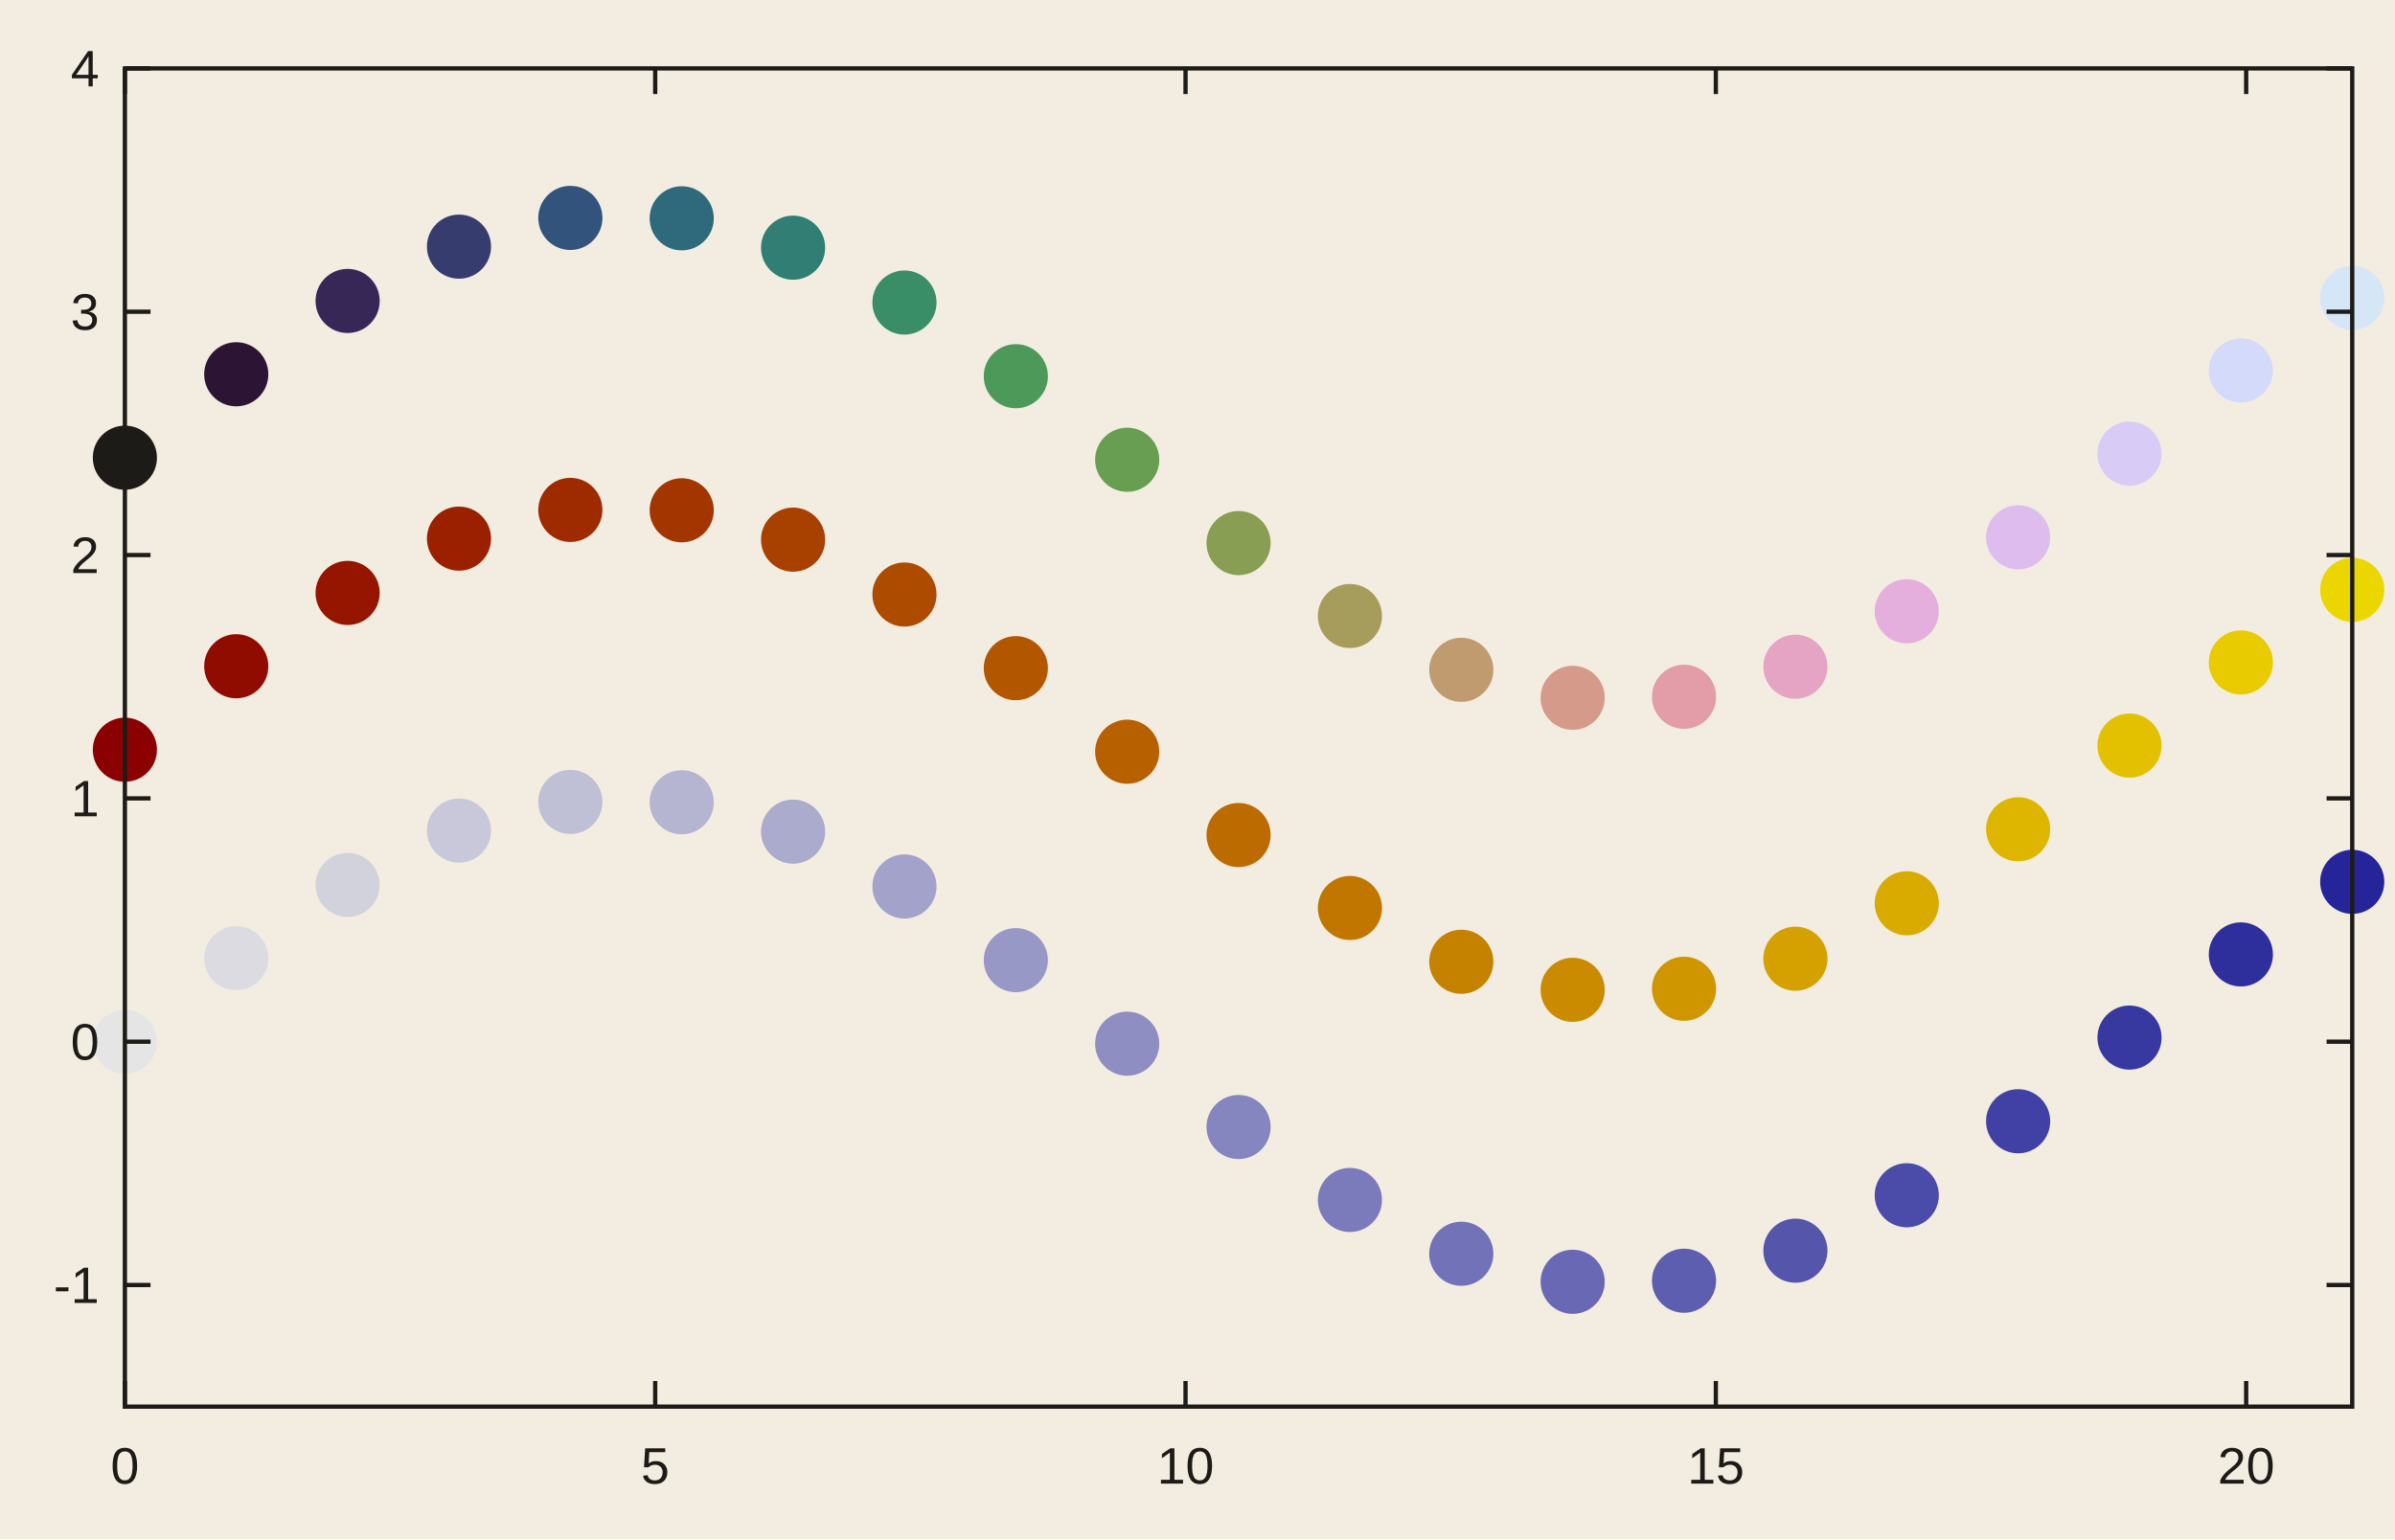
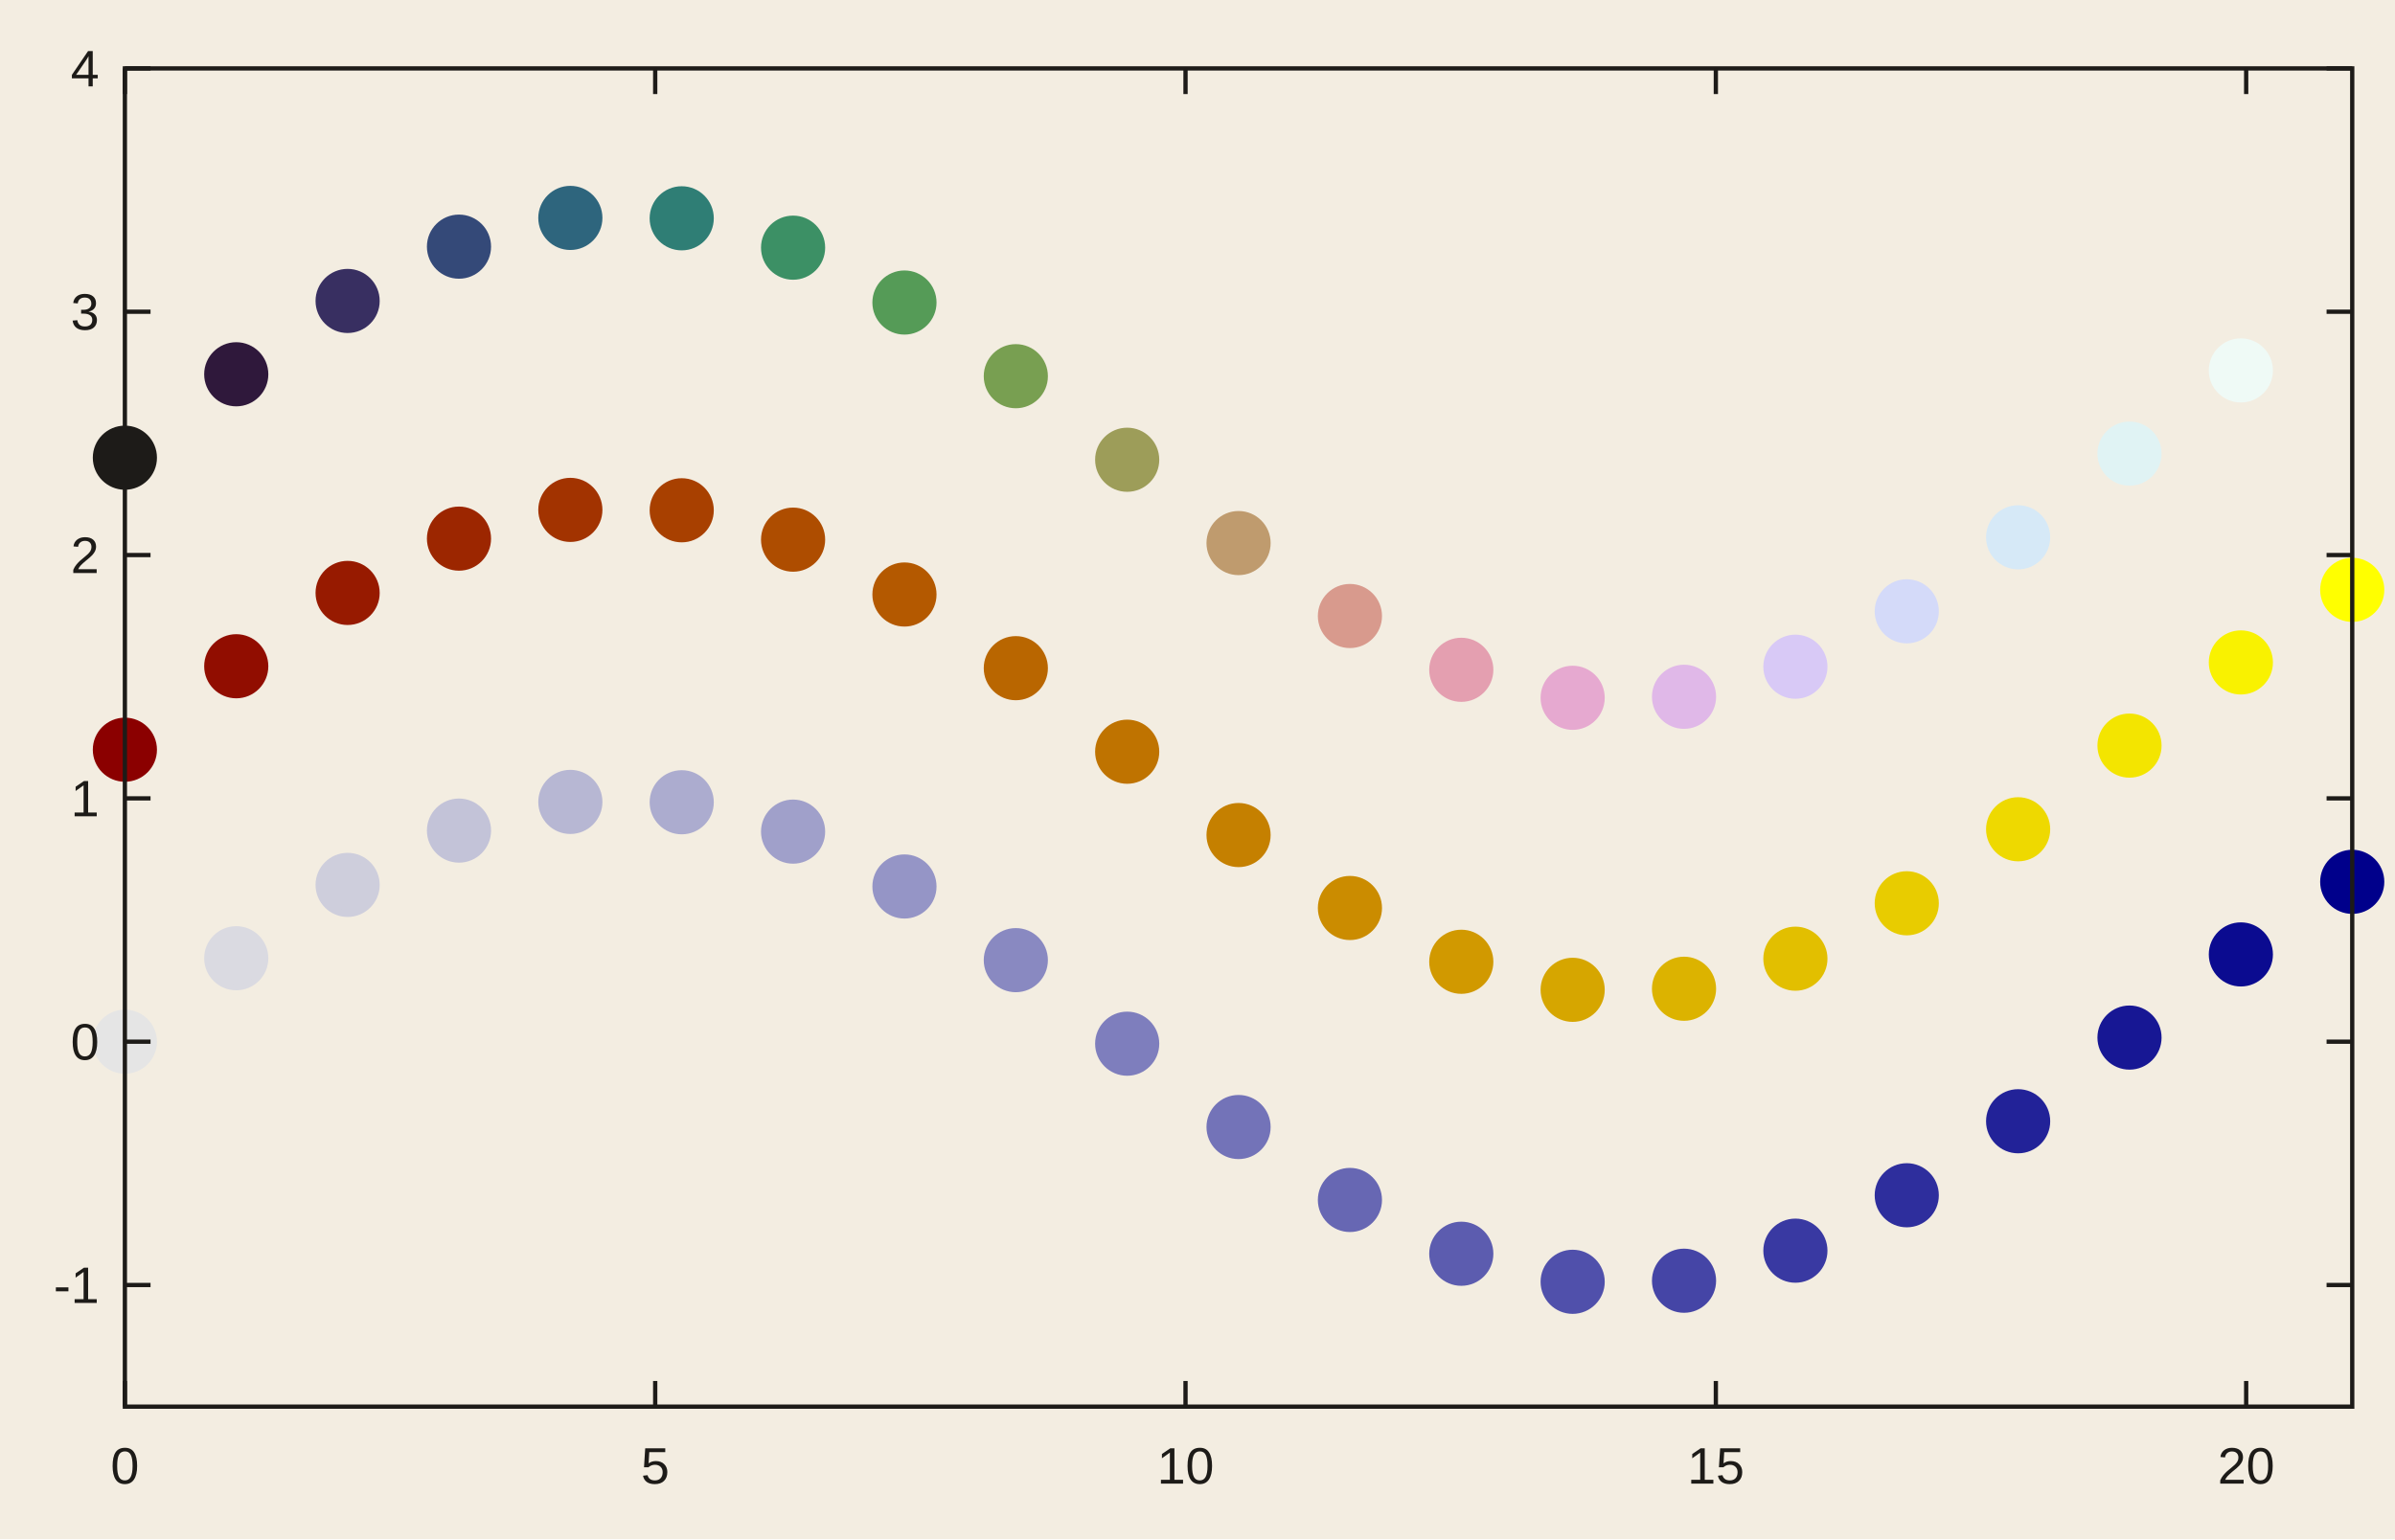
<svg xmlns="http://www.w3.org/2000/svg" width="560" height="360" viewBox="0 0 560 360" font-family="Arial,Helvetica,sans-serif" font-size="12" fill="#1d1b18" data-theme="washi" data-frame="#1d1b18" data-grid-color="#a69a85">
  <rect x="0" y="0" width="560" height="360" fill="#f3ede1" stroke="none" stroke-width="0" />
  <g class="fs-axes" data-area="29.2 550 16 329" data-x="0 2.1e1" data-y="-1.5e0 4e0" data-log="0 0" data-grid="0" data-font-size="12" data-xformat="%h" data-yformat="%h">
    <g class="fs-grid" display="none">
      <polyline fill="none" stroke="#a69a85" stroke-width="0.5" stroke-dasharray="2,3" points="29.2,329 29.2,16" />
      <polyline fill="none" stroke="#a69a85" stroke-width="0.5" stroke-dasharray="2,3" points="153.2,329 153.2,16" />
      <polyline fill="none" stroke="#a69a85" stroke-width="0.5" stroke-dasharray="2,3" points="277.2,329 277.2,16" />
      <polyline fill="none" stroke="#a69a85" stroke-width="0.5" stroke-dasharray="2,3" points="401.2,329 401.2,16" />
      <polyline fill="none" stroke="#a69a85" stroke-width="0.5" stroke-dasharray="2,3" points="525.2,329 525.2,16" />
      <polyline fill="none" stroke="#a69a85" stroke-width="0.5" stroke-dasharray="2,3" points="29.2,300.55 550,300.55" />
      <polyline fill="none" stroke="#a69a85" stroke-width="0.5" stroke-dasharray="2,3" points="29.2,243.64 550,243.64" />
      <polyline fill="none" stroke="#a69a85" stroke-width="0.5" stroke-dasharray="2,3" points="29.2,186.73 550,186.73" />
      <polyline fill="none" stroke="#a69a85" stroke-width="0.5" stroke-dasharray="2,3" points="29.2,129.82 550,129.82" />
      <polyline fill="none" stroke="#a69a85" stroke-width="0.5" stroke-dasharray="2,3" points="29.2,72.91 550,72.91" />
      <polyline fill="none" stroke="#a69a85" stroke-width="0.5" stroke-dasharray="2,3" points="29.2,16 550,16" />
    </g>
    <svg class="fs-plot" x="29.2" y="16" width="520.8" height="313" viewBox="0 0 1 1" preserveAspectRatio="none" overflow="hidden">
      <g class="fs-series" data-series="1">
        <path class="fs-pts" data-pt="7" data-size="13.5" data-lw="1.5" data-color="#e5e5e5" fill="none" stroke="none" d="M0,0.727" />
-         <path class="fs-pts" data-pt="7" data-size="13.5" data-lw="1.5" data-color="#dbdbe1" fill="none" stroke="none" d="M0.05,0.665" />
-         <path class="fs-pts" data-pt="7" data-size="13.5" data-lw="1.5" data-color="#d2d2dd" fill="none" stroke="none" d="M0.1,0.61" />
-         <path class="fs-pts" data-pt="7" data-size="13.5" data-lw="1.5" data-color="#c8c8da" fill="none" stroke="none" d="M0.15,0.57" />
-         <path class="fs-pts" data-pt="7" data-size="13.5" data-lw="1.5" data-color="#bfbfd6" fill="none" stroke="none" d="M0.2,0.548" />
-         <path class="fs-pts" data-pt="7" data-size="13.5" data-lw="1.5" data-color="#b5b5d2" fill="none" stroke="none" d="M0.25,0.548" />
-         <path class="fs-pts" data-pt="7" data-size="13.5" data-lw="1.5" data-color="#ababce" fill="none" stroke="none" d="M0.3,0.57" />
-         <path class="fs-pts" data-pt="7" data-size="13.5" data-lw="1.5" data-color="#a2a2cb" fill="none" stroke="none" d="M0.35,0.611" />
-         <path class="fs-pts" data-pt="7" data-size="13.5" data-lw="1.5" data-color="#9898c7" fill="none" stroke="none" d="M0.4,0.666" />
-         <path class="fs-pts" data-pt="7" data-size="13.5" data-lw="1.5" data-color="#8e8ec3" fill="none" stroke="none" d="M0.45,0.729" />
-         <path class="fs-pts" data-pt="7" data-size="13.5" data-lw="1.5" data-color="#8585bf" fill="none" stroke="none" d="M0.5,0.791" />
-         <path class="fs-pts" data-pt="7" data-size="13.5" data-lw="1.5" data-color="#7b7bbb" fill="none" stroke="none" d="M0.55,0.846" />
-         <path class="fs-pts" data-pt="7" data-size="13.5" data-lw="1.5" data-color="#7272b8" fill="none" stroke="none" d="M0.6,0.886" />
-         <path class="fs-pts" data-pt="7" data-size="13.5" data-lw="1.5" data-color="#6868b4" fill="none" stroke="none" d="M0.65,0.907" />
-         <path class="fs-pts" data-pt="7" data-size="13.5" data-lw="1.5" data-color="#5e5eb0" fill="none" stroke="none" d="M0.7,0.906" />
-         <path class="fs-pts" data-pt="7" data-size="13.5" data-lw="1.5" data-color="#5555ac" fill="none" stroke="none" d="M0.75,0.883" />
-         <path class="fs-pts" data-pt="7" data-size="13.5" data-lw="1.5" data-color="#4b4ba9" fill="none" stroke="none" d="M0.8,0.842" />
-         <path class="fs-pts" data-pt="7" data-size="13.5" data-lw="1.5" data-color="#4141a5" fill="none" stroke="none" d="M0.85,0.787" />
-         <path class="fs-pts" data-pt="7" data-size="13.5" data-lw="1.5" data-color="#3838a1" fill="none" stroke="none" d="M0.9,0.724" />
-         <path class="fs-pts" data-pt="7" data-size="13.5" data-lw="1.5" data-color="#2e2e9d" fill="none" stroke="none" d="M0.95,0.662" />
-         <path class="fs-pts" data-pt="7" data-size="13.5" data-lw="1.5" data-color="#252599" fill="none" stroke="none" d="M1,0.608" />
+         <path class="fs-pts" data-pt="7" data-size="13.5" data-lw="1.5" data-color="#dadae1" fill="none" stroke="none" d="M0.05,0.665" />
+         <path class="fs-pts" data-pt="7" data-size="13.5" data-lw="1.5" data-color="#cecedc" fill="none" stroke="none" d="M0.1,0.61" />
+         <path class="fs-pts" data-pt="7" data-size="13.5" data-lw="1.5" data-color="#c3c3d8" fill="none" stroke="none" d="M0.15,0.57" />
+         <path class="fs-pts" data-pt="7" data-size="13.5" data-lw="1.5" data-color="#b7b7d3" fill="none" stroke="none" d="M0.2,0.548" />
+         <path class="fs-pts" data-pt="7" data-size="13.5" data-lw="1.5" data-color="#acaccf" fill="none" stroke="none" d="M0.25,0.548" />
+         <path class="fs-pts" data-pt="7" data-size="13.5" data-lw="1.5" data-color="#a0a0ca" fill="none" stroke="none" d="M0.3,0.57" />
+         <path class="fs-pts" data-pt="7" data-size="13.5" data-lw="1.5" data-color="#9595c6" fill="none" stroke="none" d="M0.35,0.611" />
+         <path class="fs-pts" data-pt="7" data-size="13.5" data-lw="1.5" data-color="#8989c1" fill="none" stroke="none" d="M0.4,0.666" />
+         <path class="fs-pts" data-pt="7" data-size="13.5" data-lw="1.5" data-color="#7e7ebd" fill="none" stroke="none" d="M0.45,0.729" />
+         <path class="fs-pts" data-pt="7" data-size="13.5" data-lw="1.5" data-color="#7373b8" fill="none" stroke="none" d="M0.5,0.791" />
+         <path class="fs-pts" data-pt="7" data-size="13.5" data-lw="1.5" data-color="#6767b3" fill="none" stroke="none" d="M0.55,0.846" />
+         <path class="fs-pts" data-pt="7" data-size="13.5" data-lw="1.5" data-color="#5c5caf" fill="none" stroke="none" d="M0.6,0.886" />
+         <path class="fs-pts" data-pt="7" data-size="13.5" data-lw="1.5" data-color="#5050ab" fill="none" stroke="none" d="M0.65,0.907" />
+         <path class="fs-pts" data-pt="7" data-size="13.5" data-lw="1.5" data-color="#4545a6" fill="none" stroke="none" d="M0.7,0.906" />
+         <path class="fs-pts" data-pt="7" data-size="13.5" data-lw="1.5" data-color="#3939a2" fill="none" stroke="none" d="M0.75,0.883" />
+         <path class="fs-pts" data-pt="7" data-size="13.5" data-lw="1.5" data-color="#2e2e9d" fill="none" stroke="none" d="M0.8,0.842" />
+         <path class="fs-pts" data-pt="7" data-size="13.5" data-lw="1.5" data-color="#222298" fill="none" stroke="none" d="M0.85,0.787" />
+         <path class="fs-pts" data-pt="7" data-size="13.5" data-lw="1.5" data-color="#171794" fill="none" stroke="none" d="M0.9,0.724" />
+         <path class="fs-pts" data-pt="7" data-size="13.5" data-lw="1.5" data-color="#0b0b90" fill="none" stroke="none" d="M0.95,0.662" />
+         <path class="fs-pts" data-pt="7" data-size="13.5" data-lw="1.5" data-color="#00008b" fill="none" stroke="none" d="M1,0.608" />
      </g>
      <g class="fs-series" data-series="2">
        <path class="fs-pts" data-pt="7" data-size="13.5" data-lw="1.5" data-color="#8b0000" fill="none" stroke="none" d="M0,0.509" />
-         <path class="fs-pts" data-pt="7" data-size="13.5" data-lw="1.5" data-color="#900b00" fill="none" stroke="none" d="M0.05,0.447" />
-         <path class="fs-pts" data-pt="7" data-size="13.5" data-lw="1.5" data-color="#951500" fill="none" stroke="none" d="M0.1,0.392" />
-         <path class="fs-pts" data-pt="7" data-size="13.5" data-lw="1.5" data-color="#9a2000" fill="none" stroke="none" d="M0.15,0.351" />
-         <path class="fs-pts" data-pt="7" data-size="13.5" data-lw="1.5" data-color="#9e2b00" fill="none" stroke="none" d="M0.2,0.33" />
-         <path class="fs-pts" data-pt="7" data-size="13.5" data-lw="1.5" data-color="#a33600" fill="none" stroke="none" d="M0.25,0.33" />
-         <path class="fs-pts" data-pt="7" data-size="13.5" data-lw="1.5" data-color="#a84000" fill="none" stroke="none" d="M0.3,0.352" />
-         <path class="fs-pts" data-pt="7" data-size="13.5" data-lw="1.5" data-color="#ad4b00" fill="none" stroke="none" d="M0.35,0.393" />
-         <path class="fs-pts" data-pt="7" data-size="13.5" data-lw="1.5" data-color="#b25600" fill="none" stroke="none" d="M0.4,0.448" />
-         <path class="fs-pts" data-pt="7" data-size="13.5" data-lw="1.5" data-color="#b76000" fill="none" stroke="none" d="M0.45,0.511" />
-         <path class="fs-pts" data-pt="7" data-size="13.5" data-lw="1.5" data-color="#bc6b00" fill="none" stroke="none" d="M0.5,0.573" />
-         <path class="fs-pts" data-pt="7" data-size="13.5" data-lw="1.5" data-color="#c17600" fill="none" stroke="none" d="M0.55,0.627" />
-         <path class="fs-pts" data-pt="7" data-size="13.5" data-lw="1.5" data-color="#c58100" fill="none" stroke="none" d="M0.6,0.668" />
-         <path class="fs-pts" data-pt="7" data-size="13.5" data-lw="1.5" data-color="#ca8b00" fill="none" stroke="none" d="M0.65,0.689" />
-         <path class="fs-pts" data-pt="7" data-size="13.5" data-lw="1.5" data-color="#cf9600" fill="none" stroke="none" d="M0.7,0.688" />
-         <path class="fs-pts" data-pt="7" data-size="13.5" data-lw="1.5" data-color="#d4a100" fill="none" stroke="none" d="M0.75,0.665" />
-         <path class="fs-pts" data-pt="7" data-size="13.5" data-lw="1.5" data-color="#d9ab00" fill="none" stroke="none" d="M0.8,0.624" />
-         <path class="fs-pts" data-pt="7" data-size="13.5" data-lw="1.5" data-color="#deb600" fill="none" stroke="none" d="M0.85,0.569" />
-         <path class="fs-pts" data-pt="7" data-size="13.5" data-lw="1.5" data-color="#e3c100" fill="none" stroke="none" d="M0.9,0.506" />
-         <path class="fs-pts" data-pt="7" data-size="13.5" data-lw="1.5" data-color="#e8cb00" fill="none" stroke="none" d="M0.95,0.444" />
-         <path class="fs-pts" data-pt="7" data-size="13.5" data-lw="1.5" data-color="#ecd600" fill="none" stroke="none" d="M1,0.39" />
+         <path class="fs-pts" data-pt="7" data-size="13.5" data-lw="1.5" data-color="#910d00" fill="none" stroke="none" d="M0.05,0.447" />
+         <path class="fs-pts" data-pt="7" data-size="13.5" data-lw="1.5" data-color="#971a00" fill="none" stroke="none" d="M0.1,0.392" />
+         <path class="fs-pts" data-pt="7" data-size="13.5" data-lw="1.5" data-color="#9c2600" fill="none" stroke="none" d="M0.15,0.351" />
+         <path class="fs-pts" data-pt="7" data-size="13.5" data-lw="1.5" data-color="#a23300" fill="none" stroke="none" d="M0.2,0.33" />
+         <path class="fs-pts" data-pt="7" data-size="13.5" data-lw="1.5" data-color="#a84000" fill="none" stroke="none" d="M0.25,0.33" />
+         <path class="fs-pts" data-pt="7" data-size="13.5" data-lw="1.5" data-color="#ae4d00" fill="none" stroke="none" d="M0.3,0.352" />
+         <path class="fs-pts" data-pt="7" data-size="13.5" data-lw="1.5" data-color="#b45900" fill="none" stroke="none" d="M0.35,0.393" />
+         <path class="fs-pts" data-pt="7" data-size="13.5" data-lw="1.5" data-color="#b96600" fill="none" stroke="none" d="M0.4,0.448" />
+         <path class="fs-pts" data-pt="7" data-size="13.5" data-lw="1.5" data-color="#bf7300" fill="none" stroke="none" d="M0.45,0.511" />
+         <path class="fs-pts" data-pt="7" data-size="13.5" data-lw="1.5" data-color="#c58000" fill="none" stroke="none" d="M0.5,0.573" />
+         <path class="fs-pts" data-pt="7" data-size="13.5" data-lw="1.5" data-color="#cb8c00" fill="none" stroke="none" d="M0.55,0.627" />
+         <path class="fs-pts" data-pt="7" data-size="13.5" data-lw="1.5" data-color="#d19900" fill="none" stroke="none" d="M0.6,0.668" />
+         <path class="fs-pts" data-pt="7" data-size="13.5" data-lw="1.5" data-color="#d6a600" fill="none" stroke="none" d="M0.65,0.689" />
+         <path class="fs-pts" data-pt="7" data-size="13.5" data-lw="1.5" data-color="#dcb300" fill="none" stroke="none" d="M0.7,0.688" />
+         <path class="fs-pts" data-pt="7" data-size="13.5" data-lw="1.5" data-color="#e2bf00" fill="none" stroke="none" d="M0.75,0.665" />
+         <path class="fs-pts" data-pt="7" data-size="13.5" data-lw="1.5" data-color="#e8cc00" fill="none" stroke="none" d="M0.8,0.624" />
+         <path class="fs-pts" data-pt="7" data-size="13.5" data-lw="1.5" data-color="#eed900" fill="none" stroke="none" d="M0.85,0.569" />
+         <path class="fs-pts" data-pt="7" data-size="13.5" data-lw="1.5" data-color="#f3e500" fill="none" stroke="none" d="M0.9,0.506" />
+         <path class="fs-pts" data-pt="7" data-size="13.5" data-lw="1.5" data-color="#f9f200" fill="none" stroke="none" d="M0.95,0.444" />
+         <path class="fs-pts" data-pt="7" data-size="13.5" data-lw="1.5" data-color="#ffff00" fill="none" stroke="none" d="M1,0.39" />
      </g>
      <g class="fs-series" data-series="3">
        <path class="fs-pts" data-pt="7" data-size="13.5" data-lw="1.5" data-color="#1d1b18" fill="none" stroke="none" d="M0,0.291" />
-         <path class="fs-pts" data-pt="7" data-size="13.5" data-lw="1.5" data-color="#2c1434" fill="none" stroke="none" d="M0.05,0.229" />
-         <path class="fs-pts" data-pt="7" data-size="13.5" data-lw="1.5" data-color="#372757" fill="none" stroke="none" d="M0.1,0.174" />
-         <path class="fs-pts" data-pt="7" data-size="13.5" data-lw="1.5" data-color="#373c6f" fill="none" stroke="none" d="M0.15,0.133" />
-         <path class="fs-pts" data-pt="7" data-size="13.5" data-lw="1.5" data-color="#32537b" fill="none" stroke="none" d="M0.2,0.112" />
-         <path class="fs-pts" data-pt="7" data-size="13.5" data-lw="1.5" data-color="#2e6a7c" fill="none" stroke="none" d="M0.25,0.112" />
-         <path class="fs-pts" data-pt="7" data-size="13.5" data-lw="1.5" data-color="#307e74" fill="none" stroke="none" d="M0.3,0.134" />
-         <path class="fs-pts" data-pt="7" data-size="13.5" data-lw="1.5" data-color="#3a8e67" fill="none" stroke="none" d="M0.35,0.175" />
-         <path class="fs-pts" data-pt="7" data-size="13.5" data-lw="1.5" data-color="#4d995a" fill="none" stroke="none" d="M0.4,0.23" />
-         <path class="fs-pts" data-pt="7" data-size="13.5" data-lw="1.5" data-color="#689e52" fill="none" stroke="none" d="M0.45,0.292" />
-         <path class="fs-pts" data-pt="7" data-size="13.5" data-lw="1.5" data-color="#879e53" fill="none" stroke="none" d="M0.5,0.355" />
-         <path class="fs-pts" data-pt="7" data-size="13.5" data-lw="1.5" data-color="#a69d5d" fill="none" stroke="none" d="M0.55,0.409" />
-         <path class="fs-pts" data-pt="7" data-size="13.5" data-lw="1.5" data-color="#c19b70" fill="none" stroke="none" d="M0.6,0.449" />
-         <path class="fs-pts" data-pt="7" data-size="13.5" data-lw="1.5" data-color="#d69a8a" fill="none" stroke="none" d="M0.65,0.47" />
-         <path class="fs-pts" data-pt="7" data-size="13.5" data-lw="1.5" data-color="#e29da8" fill="none" stroke="none" d="M0.7,0.47" />
-         <path class="fs-pts" data-pt="7" data-size="13.5" data-lw="1.5" data-color="#e6a4c4" fill="none" stroke="none" d="M0.75,0.447" />
-         <path class="fs-pts" data-pt="7" data-size="13.5" data-lw="1.5" data-color="#e4afdc" fill="none" stroke="none" d="M0.8,0.406" />
-         <path class="fs-pts" data-pt="7" data-size="13.5" data-lw="1.5" data-color="#debced" fill="none" stroke="none" d="M0.85,0.35" />
-         <path class="fs-pts" data-pt="7" data-size="13.5" data-lw="1.5" data-color="#d8cbf6" fill="none" stroke="none" d="M0.9,0.288" />
-         <path class="fs-pts" data-pt="7" data-size="13.5" data-lw="1.5" data-color="#d4daf9" fill="none" stroke="none" d="M0.95,0.226" />
-         <path class="fs-pts" data-pt="7" data-size="13.5" data-lw="1.5" data-color="#d5e6f7" fill="none" stroke="none" d="M1,0.171" />
+         <path class="fs-pts" data-pt="7" data-size="13.5" data-lw="1.5" data-color="#2f183b" fill="none" stroke="none" d="M0.05,0.229" />
+         <path class="fs-pts" data-pt="7" data-size="13.5" data-lw="1.5" data-color="#382f61" fill="none" stroke="none" d="M0.1,0.174" />
+         <path class="fs-pts" data-pt="7" data-size="13.5" data-lw="1.5" data-color="#344978" fill="none" stroke="none" d="M0.15,0.133" />
+         <path class="fs-pts" data-pt="7" data-size="13.5" data-lw="1.5" data-color="#2e657d" fill="none" stroke="none" d="M0.2,0.112" />
+         <path class="fs-pts" data-pt="7" data-size="13.5" data-lw="1.5" data-color="#2f7e75" fill="none" stroke="none" d="M0.25,0.112" />
+         <path class="fs-pts" data-pt="7" data-size="13.5" data-lw="1.5" data-color="#3c9065" fill="none" stroke="none" d="M0.3,0.134" />
+         <path class="fs-pts" data-pt="7" data-size="13.5" data-lw="1.5" data-color="#559b57" fill="none" stroke="none" d="M0.35,0.175" />
+         <path class="fs-pts" data-pt="7" data-size="13.5" data-lw="1.5" data-color="#789f51" fill="none" stroke="none" d="M0.4,0.23" />
+         <path class="fs-pts" data-pt="7" data-size="13.5" data-lw="1.5" data-color="#9d9d59" fill="none" stroke="none" d="M0.45,0.292" />
+         <path class="fs-pts" data-pt="7" data-size="13.5" data-lw="1.5" data-color="#bf9b6e" fill="none" stroke="none" d="M0.5,0.355" />
+         <path class="fs-pts" data-pt="7" data-size="13.5" data-lw="1.5" data-color="#d89a8d" fill="none" stroke="none" d="M0.55,0.409" />
+         <path class="fs-pts" data-pt="7" data-size="13.5" data-lw="1.5" data-color="#e49fb0" fill="none" stroke="none" d="M0.6,0.449" />
+         <path class="fs-pts" data-pt="7" data-size="13.5" data-lw="1.5" data-color="#e6a9d0" fill="none" stroke="none" d="M0.65,0.47" />
+         <path class="fs-pts" data-pt="7" data-size="13.5" data-lw="1.5" data-color="#e0b8e8" fill="none" stroke="none" d="M0.7,0.47" />
+         <path class="fs-pts" data-pt="7" data-size="13.5" data-lw="1.5" data-color="#d8c9f6" fill="none" stroke="none" d="M0.75,0.447" />
+         <path class="fs-pts" data-pt="7" data-size="13.5" data-lw="1.5" data-color="#d4daf9" fill="none" stroke="none" d="M0.8,0.406" />
+         <path class="fs-pts" data-pt="7" data-size="13.5" data-lw="1.5" data-color="#d6e9f7" fill="none" stroke="none" d="M0.85,0.35" />
+         <path class="fs-pts" data-pt="7" data-size="13.5" data-lw="1.5" data-color="#e0f3f4" fill="none" stroke="none" d="M0.9,0.288" />
+         <path class="fs-pts" data-pt="7" data-size="13.5" data-lw="1.5" data-color="#effaf6" fill="none" stroke="none" d="M0.95,0.226" />
+         <path class="fs-pts" data-pt="7" data-size="13.5" data-lw="1.5" data-color="#f3ede1" fill="none" stroke="none" d="M1,0.171" />
      </g>
    </svg>
    <svg class="fs-marks" x="29.2" y="16" width="520.8" height="313" viewBox="0 0 520.8 313" overflow="visible">
      <path data-series="1" fill="#e5e5e5" stroke="#e5e5e5" stroke-width="1.5" d="M-6.75,227.64A6.75,6.75 0 1 0 6.75,227.64A6.75,6.75 0 1 0 -6.75,227.64Z" />
-       <path data-series="1" fill="#dbdbe1" stroke="#dbdbe1" stroke-width="1.5" d="M19.29,208.12A6.75,6.75 0 1 0 32.79,208.12A6.75,6.75 0 1 0 19.29,208.12Z" />
-       <path data-series="1" fill="#d2d2dd" stroke="#d2d2dd" stroke-width="1.5" d="M45.33,190.97A6.75,6.75 0 1 0 58.83,190.97A6.75,6.75 0 1 0 45.33,190.97Z" />
-       <path data-series="1" fill="#c8c8da" stroke="#c8c8da" stroke-width="1.5" d="M71.37,178.27A6.75,6.75 0 1 0 84.87,178.27A6.75,6.75 0 1 0 71.37,178.27Z" />
-       <path data-series="1" fill="#bfbfd6" stroke="#bfbfd6" stroke-width="1.5" d="M97.41,171.56A6.75,6.75 0 1 0 110.91,171.56A6.75,6.75 0 1 0 97.41,171.56Z" />
-       <path data-series="1" fill="#b5b5d2" stroke="#b5b5d2" stroke-width="1.5" d="M123.45,171.64A6.75,6.75 0 1 0 136.95,171.64A6.75,6.75 0 1 0 123.45,171.64Z" />
-       <path data-series="1" fill="#ababce" stroke="#ababce" stroke-width="1.5" d="M149.49,178.51A6.75,6.75 0 1 0 162.99,178.51A6.75,6.75 0 1 0 149.49,178.51Z" />
-       <path data-series="1" fill="#a2a2cb" stroke="#a2a2cb" stroke-width="1.5" d="M175.53,191.34A6.75,6.75 0 1 0 189.03,191.34A6.75,6.75 0 1 0 175.53,191.34Z" />
-       <path data-series="1" fill="#9898c7" stroke="#9898c7" stroke-width="1.5" d="M201.57,208.57A6.75,6.75 0 1 0 215.07,208.57A6.75,6.75 0 1 0 201.57,208.57Z" />
-       <path data-series="1" fill="#8e8ec3" stroke="#8e8ec3" stroke-width="1.5" d="M227.61,228.11A6.75,6.75 0 1 0 241.11,228.11A6.75,6.75 0 1 0 227.61,228.11Z" />
-       <path data-series="1" fill="#8585bf" stroke="#8585bf" stroke-width="1.5" d="M253.65,247.6A6.75,6.75 0 1 0 267.15,247.6A6.75,6.75 0 1 0 253.65,247.6Z" />
-       <path data-series="1" fill="#7b7bbb" stroke="#7b7bbb" stroke-width="1.5" d="M279.69,264.66A6.75,6.75 0 1 0 293.19,264.66A6.75,6.75 0 1 0 279.69,264.66Z" />
-       <path data-series="1" fill="#7272b8" stroke="#7272b8" stroke-width="1.5" d="M305.73,277.24A6.75,6.75 0 1 0 319.23,277.24A6.75,6.75 0 1 0 305.73,277.24Z" />
-       <path data-series="1" fill="#6868b4" stroke="#6868b4" stroke-width="1.5" d="M331.77,283.8A6.75,6.75 0 1 0 345.27,283.8A6.75,6.75 0 1 0 331.77,283.8Z" />
-       <path data-series="1" fill="#5e5eb0" stroke="#5e5eb0" stroke-width="1.5" d="M357.81,283.55A6.75,6.75 0 1 0 371.31,283.55A6.75,6.75 0 1 0 357.81,283.55Z" />
-       <path data-series="1" fill="#5555ac" stroke="#5555ac" stroke-width="1.5" d="M383.85,276.52A6.75,6.75 0 1 0 397.35,276.52A6.75,6.75 0 1 0 383.85,276.52Z" />
-       <path data-series="1" fill="#4b4ba9" stroke="#4b4ba9" stroke-width="1.5" d="M409.89,263.56A6.75,6.75 0 1 0 423.39,263.56A6.75,6.75 0 1 0 409.89,263.56Z" />
-       <path data-series="1" fill="#4141a5" stroke="#4141a5" stroke-width="1.5" d="M435.93,246.25A6.75,6.75 0 1 0 449.43,246.25A6.75,6.75 0 1 0 435.93,246.25Z" />
-       <path data-series="1" fill="#3838a1" stroke="#3838a1" stroke-width="1.5" d="M461.97,226.68A6.75,6.75 0 1 0 475.47,226.68A6.75,6.75 0 1 0 461.97,226.68Z" />
-       <path data-series="1" fill="#2e2e9d" stroke="#2e2e9d" stroke-width="1.5" d="M488.01,207.23A6.75,6.75 0 1 0 501.51,207.23A6.75,6.75 0 1 0 488.01,207.23Z" />
-       <path data-series="1" fill="#252599" stroke="#252599" stroke-width="1.5" d="M514.05,190.25A6.75,6.75 0 1 0 527.55,190.25A6.75,6.75 0 1 0 514.05,190.25Z" />
+       <path data-series="1" fill="#dadae1" stroke="#dadae1" stroke-width="1.5" d="M19.29,208.12A6.75,6.75 0 1 0 32.79,208.12A6.75,6.75 0 1 0 19.29,208.12Z" />
+       <path data-series="1" fill="#cecedc" stroke="#cecedc" stroke-width="1.5" d="M45.33,190.97A6.75,6.75 0 1 0 58.83,190.97A6.75,6.75 0 1 0 45.33,190.97Z" />
+       <path data-series="1" fill="#c3c3d8" stroke="#c3c3d8" stroke-width="1.5" d="M71.37,178.27A6.75,6.75 0 1 0 84.87,178.27A6.75,6.75 0 1 0 71.37,178.27Z" />
+       <path data-series="1" fill="#b7b7d3" stroke="#b7b7d3" stroke-width="1.5" d="M97.41,171.56A6.75,6.75 0 1 0 110.91,171.56A6.75,6.75 0 1 0 97.41,171.56Z" />
+       <path data-series="1" fill="#acaccf" stroke="#acaccf" stroke-width="1.5" d="M123.45,171.64A6.75,6.75 0 1 0 136.95,171.64A6.75,6.75 0 1 0 123.45,171.64Z" />
+       <path data-series="1" fill="#a0a0ca" stroke="#a0a0ca" stroke-width="1.5" d="M149.49,178.51A6.75,6.75 0 1 0 162.99,178.51A6.75,6.75 0 1 0 149.49,178.51Z" />
+       <path data-series="1" fill="#9595c6" stroke="#9595c6" stroke-width="1.5" d="M175.53,191.34A6.75,6.75 0 1 0 189.03,191.34A6.75,6.75 0 1 0 175.53,191.34Z" />
+       <path data-series="1" fill="#8989c1" stroke="#8989c1" stroke-width="1.5" d="M201.57,208.57A6.75,6.75 0 1 0 215.07,208.57A6.75,6.75 0 1 0 201.57,208.57Z" />
+       <path data-series="1" fill="#7e7ebd" stroke="#7e7ebd" stroke-width="1.5" d="M227.61,228.11A6.75,6.75 0 1 0 241.11,228.11A6.75,6.75 0 1 0 227.61,228.11Z" />
+       <path data-series="1" fill="#7373b8" stroke="#7373b8" stroke-width="1.5" d="M253.65,247.6A6.75,6.75 0 1 0 267.15,247.6A6.75,6.75 0 1 0 253.65,247.6Z" />
+       <path data-series="1" fill="#6767b3" stroke="#6767b3" stroke-width="1.5" d="M279.69,264.66A6.75,6.75 0 1 0 293.19,264.66A6.75,6.75 0 1 0 279.69,264.66Z" />
+       <path data-series="1" fill="#5c5caf" stroke="#5c5caf" stroke-width="1.5" d="M305.73,277.24A6.75,6.75 0 1 0 319.23,277.24A6.75,6.75 0 1 0 305.73,277.24Z" />
+       <path data-series="1" fill="#5050ab" stroke="#5050ab" stroke-width="1.5" d="M331.77,283.8A6.75,6.75 0 1 0 345.27,283.8A6.75,6.75 0 1 0 331.77,283.8Z" />
+       <path data-series="1" fill="#4545a6" stroke="#4545a6" stroke-width="1.5" d="M357.81,283.55A6.75,6.75 0 1 0 371.31,283.55A6.75,6.75 0 1 0 357.81,283.55Z" />
+       <path data-series="1" fill="#3939a2" stroke="#3939a2" stroke-width="1.5" d="M383.85,276.52A6.75,6.75 0 1 0 397.35,276.52A6.75,6.75 0 1 0 383.85,276.52Z" />
+       <path data-series="1" fill="#2e2e9d" stroke="#2e2e9d" stroke-width="1.5" d="M409.89,263.56A6.75,6.75 0 1 0 423.39,263.56A6.75,6.75 0 1 0 409.89,263.56Z" />
+       <path data-series="1" fill="#222298" stroke="#222298" stroke-width="1.5" d="M435.93,246.25A6.75,6.75 0 1 0 449.43,246.25A6.75,6.75 0 1 0 435.93,246.25Z" />
+       <path data-series="1" fill="#171794" stroke="#171794" stroke-width="1.5" d="M461.97,226.68A6.75,6.75 0 1 0 475.47,226.68A6.75,6.75 0 1 0 461.97,226.68Z" />
+       <path data-series="1" fill="#0b0b90" stroke="#0b0b90" stroke-width="1.5" d="M488.01,207.23A6.75,6.75 0 1 0 501.51,207.23A6.75,6.75 0 1 0 488.01,207.23Z" />
+       <path data-series="1" fill="#00008b" stroke="#00008b" stroke-width="1.5" d="M514.05,190.25A6.75,6.75 0 1 0 527.55,190.25A6.75,6.75 0 1 0 514.05,190.25Z" />
      <path data-series="2" fill="#8b0000" stroke="#8b0000" stroke-width="1.5" d="M-6.75,159.35A6.75,6.75 0 1 0 6.75,159.35A6.75,6.75 0 1 0 -6.75,159.35Z" />
-       <path data-series="2" fill="#900b00" stroke="#900b00" stroke-width="1.5" d="M19.29,139.83A6.75,6.75 0 1 0 32.79,139.83A6.75,6.75 0 1 0 19.29,139.83Z" />
-       <path data-series="2" fill="#951500" stroke="#951500" stroke-width="1.5" d="M45.33,122.68A6.75,6.75 0 1 0 58.83,122.68A6.75,6.75 0 1 0 45.33,122.68Z" />
-       <path data-series="2" fill="#9a2000" stroke="#9a2000" stroke-width="1.5" d="M71.37,109.98A6.75,6.75 0 1 0 84.87,109.98A6.75,6.75 0 1 0 71.37,109.98Z" />
-       <path data-series="2" fill="#9e2b00" stroke="#9e2b00" stroke-width="1.5" d="M97.41,103.26A6.75,6.75 0 1 0 110.91,103.26A6.75,6.75 0 1 0 97.41,103.26Z" />
-       <path data-series="2" fill="#a33600" stroke="#a33600" stroke-width="1.5" d="M123.45,103.35A6.75,6.75 0 1 0 136.95,103.35A6.75,6.75 0 1 0 123.45,103.35Z" />
-       <path data-series="2" fill="#a84000" stroke="#a84000" stroke-width="1.5" d="M149.49,110.22A6.75,6.75 0 1 0 162.99,110.22A6.75,6.75 0 1 0 149.49,110.22Z" />
-       <path data-series="2" fill="#ad4b00" stroke="#ad4b00" stroke-width="1.5" d="M175.53,123.05A6.75,6.75 0 1 0 189.03,123.05A6.75,6.75 0 1 0 175.53,123.05Z" />
-       <path data-series="2" fill="#b25600" stroke="#b25600" stroke-width="1.5" d="M201.57,140.28A6.75,6.75 0 1 0 215.07,140.28A6.75,6.75 0 1 0 201.57,140.28Z" />
-       <path data-series="2" fill="#b76000" stroke="#b76000" stroke-width="1.5" d="M227.61,159.82A6.75,6.75 0 1 0 241.11,159.82A6.75,6.75 0 1 0 227.61,159.82Z" />
-       <path data-series="2" fill="#bc6b00" stroke="#bc6b00" stroke-width="1.5" d="M253.65,179.31A6.75,6.75 0 1 0 267.15,179.31A6.75,6.75 0 1 0 253.65,179.31Z" />
-       <path data-series="2" fill="#c17600" stroke="#c17600" stroke-width="1.5" d="M279.69,196.37A6.75,6.75 0 1 0 293.19,196.37A6.75,6.75 0 1 0 279.69,196.37Z" />
-       <path data-series="2" fill="#c58100" stroke="#c58100" stroke-width="1.5" d="M305.73,208.95A6.75,6.75 0 1 0 319.23,208.95A6.75,6.75 0 1 0 305.73,208.95Z" />
-       <path data-series="2" fill="#ca8b00" stroke="#ca8b00" stroke-width="1.5" d="M331.77,215.51A6.75,6.75 0 1 0 345.27,215.51A6.75,6.75 0 1 0 331.77,215.51Z" />
-       <path data-series="2" fill="#cf9600" stroke="#cf9600" stroke-width="1.5" d="M357.81,215.26A6.75,6.75 0 1 0 371.31,215.26A6.75,6.75 0 1 0 357.81,215.26Z" />
-       <path data-series="2" fill="#d4a100" stroke="#d4a100" stroke-width="1.5" d="M383.85,208.23A6.75,6.75 0 1 0 397.35,208.23A6.75,6.75 0 1 0 383.85,208.23Z" />
-       <path data-series="2" fill="#d9ab00" stroke="#d9ab00" stroke-width="1.5" d="M409.89,195.27A6.75,6.75 0 1 0 423.39,195.27A6.75,6.75 0 1 0 409.89,195.27Z" />
-       <path data-series="2" fill="#deb600" stroke="#deb600" stroke-width="1.5" d="M435.93,177.96A6.75,6.75 0 1 0 449.43,177.96A6.75,6.75 0 1 0 435.93,177.96Z" />
-       <path data-series="2" fill="#e3c100" stroke="#e3c100" stroke-width="1.5" d="M461.97,158.39A6.75,6.75 0 1 0 475.47,158.39A6.75,6.75 0 1 0 461.97,158.39Z" />
-       <path data-series="2" fill="#e8cb00" stroke="#e8cb00" stroke-width="1.5" d="M488.01,138.94A6.75,6.75 0 1 0 501.51,138.94A6.75,6.75 0 1 0 488.01,138.94Z" />
-       <path data-series="2" fill="#ecd600" stroke="#ecd600" stroke-width="1.5" d="M514.05,121.96A6.75,6.75 0 1 0 527.55,121.96A6.75,6.75 0 1 0 514.05,121.96Z" />
+       <path data-series="2" fill="#910d00" stroke="#910d00" stroke-width="1.5" d="M19.29,139.83A6.75,6.75 0 1 0 32.79,139.83A6.75,6.75 0 1 0 19.29,139.83Z" />
+       <path data-series="2" fill="#971a00" stroke="#971a00" stroke-width="1.5" d="M45.33,122.68A6.75,6.75 0 1 0 58.83,122.68A6.75,6.75 0 1 0 45.33,122.68Z" />
+       <path data-series="2" fill="#9c2600" stroke="#9c2600" stroke-width="1.5" d="M71.37,109.98A6.75,6.75 0 1 0 84.87,109.98A6.75,6.75 0 1 0 71.37,109.98Z" />
+       <path data-series="2" fill="#a23300" stroke="#a23300" stroke-width="1.5" d="M97.41,103.26A6.75,6.75 0 1 0 110.91,103.26A6.75,6.75 0 1 0 97.41,103.26Z" />
+       <path data-series="2" fill="#a84000" stroke="#a84000" stroke-width="1.5" d="M123.45,103.35A6.75,6.75 0 1 0 136.95,103.35A6.75,6.75 0 1 0 123.45,103.35Z" />
+       <path data-series="2" fill="#ae4d00" stroke="#ae4d00" stroke-width="1.5" d="M149.49,110.22A6.75,6.75 0 1 0 162.99,110.22A6.75,6.75 0 1 0 149.49,110.22Z" />
+       <path data-series="2" fill="#b45900" stroke="#b45900" stroke-width="1.5" d="M175.53,123.05A6.75,6.75 0 1 0 189.03,123.05A6.75,6.75 0 1 0 175.53,123.05Z" />
+       <path data-series="2" fill="#b96600" stroke="#b96600" stroke-width="1.5" d="M201.57,140.28A6.75,6.75 0 1 0 215.07,140.28A6.75,6.75 0 1 0 201.57,140.28Z" />
+       <path data-series="2" fill="#bf7300" stroke="#bf7300" stroke-width="1.5" d="M227.61,159.82A6.75,6.75 0 1 0 241.11,159.82A6.75,6.75 0 1 0 227.61,159.82Z" />
+       <path data-series="2" fill="#c58000" stroke="#c58000" stroke-width="1.5" d="M253.65,179.31A6.75,6.75 0 1 0 267.15,179.31A6.75,6.75 0 1 0 253.65,179.31Z" />
+       <path data-series="2" fill="#cb8c00" stroke="#cb8c00" stroke-width="1.5" d="M279.69,196.37A6.75,6.75 0 1 0 293.19,196.37A6.75,6.75 0 1 0 279.69,196.37Z" />
+       <path data-series="2" fill="#d19900" stroke="#d19900" stroke-width="1.5" d="M305.73,208.95A6.75,6.75 0 1 0 319.23,208.95A6.75,6.75 0 1 0 305.73,208.95Z" />
+       <path data-series="2" fill="#d6a600" stroke="#d6a600" stroke-width="1.5" d="M331.77,215.51A6.75,6.75 0 1 0 345.27,215.51A6.75,6.75 0 1 0 331.77,215.51Z" />
+       <path data-series="2" fill="#dcb300" stroke="#dcb300" stroke-width="1.5" d="M357.81,215.26A6.75,6.75 0 1 0 371.31,215.26A6.75,6.75 0 1 0 357.81,215.26Z" />
+       <path data-series="2" fill="#e2bf00" stroke="#e2bf00" stroke-width="1.5" d="M383.85,208.23A6.75,6.75 0 1 0 397.35,208.23A6.75,6.75 0 1 0 383.85,208.23Z" />
+       <path data-series="2" fill="#e8cc00" stroke="#e8cc00" stroke-width="1.5" d="M409.89,195.27A6.75,6.75 0 1 0 423.39,195.27A6.75,6.75 0 1 0 409.89,195.27Z" />
+       <path data-series="2" fill="#eed900" stroke="#eed900" stroke-width="1.5" d="M435.93,177.96A6.75,6.75 0 1 0 449.43,177.96A6.75,6.75 0 1 0 435.93,177.96Z" />
+       <path data-series="2" fill="#f3e500" stroke="#f3e500" stroke-width="1.5" d="M461.97,158.39A6.75,6.75 0 1 0 475.47,158.39A6.75,6.75 0 1 0 461.97,158.39Z" />
+       <path data-series="2" fill="#f9f200" stroke="#f9f200" stroke-width="1.5" d="M488.01,138.94A6.75,6.75 0 1 0 501.51,138.94A6.75,6.75 0 1 0 488.01,138.94Z" />
+       <path data-series="2" fill="#ffff00" stroke="#ffff00" stroke-width="1.5" d="M514.05,121.96A6.75,6.75 0 1 0 527.55,121.96A6.75,6.75 0 1 0 514.05,121.96Z" />
      <path data-series="3" fill="#1d1b18" stroke="#1d1b18" stroke-width="1.5" d="M-6.75,91.05A6.75,6.75 0 1 0 6.75,91.05A6.75,6.75 0 1 0 -6.75,91.05Z" />
-       <path data-series="3" fill="#2c1434" stroke="#2c1434" stroke-width="1.5" d="M19.29,71.54A6.75,6.75 0 1 0 32.79,71.54A6.75,6.75 0 1 0 19.29,71.54Z" />
-       <path data-series="3" fill="#372757" stroke="#372757" stroke-width="1.5" d="M45.33,54.39A6.75,6.75 0 1 0 58.83,54.39A6.75,6.75 0 1 0 45.33,54.39Z" />
-       <path data-series="3" fill="#373c6f" stroke="#373c6f" stroke-width="1.5" d="M71.37,41.69A6.75,6.75 0 1 0 84.87,41.69A6.75,6.75 0 1 0 71.37,41.69Z" />
-       <path data-series="3" fill="#32537b" stroke="#32537b" stroke-width="1.5" d="M97.41,34.97A6.75,6.75 0 1 0 110.91,34.97A6.75,6.75 0 1 0 97.41,34.97Z" />
-       <path data-series="3" fill="#2e6a7c" stroke="#2e6a7c" stroke-width="1.5" d="M123.45,35.06A6.75,6.75 0 1 0 136.95,35.06A6.75,6.75 0 1 0 123.45,35.06Z" />
-       <path data-series="3" fill="#307e74" stroke="#307e74" stroke-width="1.5" d="M149.49,41.93A6.75,6.75 0 1 0 162.99,41.93A6.75,6.75 0 1 0 149.49,41.93Z" />
-       <path data-series="3" fill="#3a8e67" stroke="#3a8e67" stroke-width="1.5" d="M175.53,54.76A6.75,6.75 0 1 0 189.03,54.76A6.75,6.75 0 1 0 175.53,54.76Z" />
-       <path data-series="3" fill="#4d995a" stroke="#4d995a" stroke-width="1.5" d="M201.57,71.99A6.75,6.75 0 1 0 215.07,71.99A6.75,6.75 0 1 0 201.57,71.99Z" />
-       <path data-series="3" fill="#689e52" stroke="#689e52" stroke-width="1.5" d="M227.61,91.53A6.75,6.75 0 1 0 241.11,91.53A6.75,6.75 0 1 0 227.61,91.53Z" />
-       <path data-series="3" fill="#879e53" stroke="#879e53" stroke-width="1.5" d="M253.65,111.02A6.75,6.75 0 1 0 267.15,111.02A6.75,6.75 0 1 0 253.65,111.02Z" />
-       <path data-series="3" fill="#a69d5d" stroke="#a69d5d" stroke-width="1.5" d="M279.69,128.08A6.75,6.75 0 1 0 293.19,128.08A6.75,6.75 0 1 0 279.69,128.08Z" />
-       <path data-series="3" fill="#c19b70" stroke="#c19b70" stroke-width="1.5" d="M305.73,140.66A6.75,6.75 0 1 0 319.23,140.66A6.75,6.75 0 1 0 305.73,140.66Z" />
-       <path data-series="3" fill="#d69a8a" stroke="#d69a8a" stroke-width="1.5" d="M331.77,147.21A6.75,6.75 0 1 0 345.27,147.21A6.75,6.75 0 1 0 331.77,147.21Z" />
-       <path data-series="3" fill="#e29da8" stroke="#e29da8" stroke-width="1.5" d="M357.81,146.97A6.75,6.75 0 1 0 371.31,146.97A6.75,6.75 0 1 0 357.81,146.97Z" />
-       <path data-series="3" fill="#e6a4c4" stroke="#e6a4c4" stroke-width="1.5" d="M383.85,139.94A6.75,6.75 0 1 0 397.35,139.94A6.75,6.75 0 1 0 383.85,139.94Z" />
-       <path data-series="3" fill="#e4afdc" stroke="#e4afdc" stroke-width="1.5" d="M409.89,126.98A6.75,6.75 0 1 0 423.39,126.98A6.75,6.75 0 1 0 409.89,126.98Z" />
-       <path data-series="3" fill="#debced" stroke="#debced" stroke-width="1.5" d="M435.93,109.67A6.75,6.75 0 1 0 449.43,109.67A6.75,6.75 0 1 0 435.93,109.67Z" />
-       <path data-series="3" fill="#d8cbf6" stroke="#d8cbf6" stroke-width="1.5" d="M461.97,90.1A6.75,6.75 0 1 0 475.47,90.1A6.75,6.75 0 1 0 461.97,90.1Z" />
-       <path data-series="3" fill="#d4daf9" stroke="#d4daf9" stroke-width="1.5" d="M488.01,70.64A6.75,6.75 0 1 0 501.51,70.64A6.75,6.75 0 1 0 488.01,70.64Z" />
-       <path data-series="3" fill="#d5e6f7" stroke="#d5e6f7" stroke-width="1.5" d="M514.05,53.67A6.75,6.75 0 1 0 527.55,53.67A6.75,6.75 0 1 0 514.05,53.67Z" />
+       <path data-series="3" fill="#2f183b" stroke="#2f183b" stroke-width="1.5" d="M19.29,71.54A6.75,6.75 0 1 0 32.79,71.54A6.75,6.75 0 1 0 19.29,71.54Z" />
+       <path data-series="3" fill="#382f61" stroke="#382f61" stroke-width="1.5" d="M45.33,54.39A6.75,6.75 0 1 0 58.83,54.39A6.75,6.75 0 1 0 45.33,54.39Z" />
+       <path data-series="3" fill="#344978" stroke="#344978" stroke-width="1.5" d="M71.37,41.69A6.75,6.75 0 1 0 84.87,41.69A6.75,6.75 0 1 0 71.37,41.69Z" />
+       <path data-series="3" fill="#2e657d" stroke="#2e657d" stroke-width="1.5" d="M97.41,34.97A6.75,6.75 0 1 0 110.91,34.97A6.75,6.75 0 1 0 97.41,34.97Z" />
+       <path data-series="3" fill="#2f7e75" stroke="#2f7e75" stroke-width="1.5" d="M123.45,35.06A6.75,6.75 0 1 0 136.95,35.06A6.75,6.75 0 1 0 123.45,35.06Z" />
+       <path data-series="3" fill="#3c9065" stroke="#3c9065" stroke-width="1.5" d="M149.49,41.93A6.75,6.75 0 1 0 162.99,41.93A6.75,6.75 0 1 0 149.49,41.93Z" />
+       <path data-series="3" fill="#559b57" stroke="#559b57" stroke-width="1.5" d="M175.53,54.76A6.75,6.75 0 1 0 189.03,54.76A6.75,6.75 0 1 0 175.53,54.76Z" />
+       <path data-series="3" fill="#789f51" stroke="#789f51" stroke-width="1.5" d="M201.57,71.99A6.75,6.75 0 1 0 215.07,71.99A6.75,6.75 0 1 0 201.57,71.99Z" />
+       <path data-series="3" fill="#9d9d59" stroke="#9d9d59" stroke-width="1.5" d="M227.61,91.53A6.75,6.75 0 1 0 241.11,91.53A6.75,6.75 0 1 0 227.61,91.53Z" />
+       <path data-series="3" fill="#bf9b6e" stroke="#bf9b6e" stroke-width="1.5" d="M253.65,111.02A6.75,6.75 0 1 0 267.15,111.02A6.75,6.75 0 1 0 253.65,111.02Z" />
+       <path data-series="3" fill="#d89a8d" stroke="#d89a8d" stroke-width="1.5" d="M279.69,128.08A6.75,6.75 0 1 0 293.19,128.08A6.75,6.75 0 1 0 279.69,128.08Z" />
+       <path data-series="3" fill="#e49fb0" stroke="#e49fb0" stroke-width="1.5" d="M305.73,140.66A6.75,6.75 0 1 0 319.23,140.66A6.75,6.75 0 1 0 305.73,140.66Z" />
+       <path data-series="3" fill="#e6a9d0" stroke="#e6a9d0" stroke-width="1.5" d="M331.77,147.21A6.75,6.75 0 1 0 345.27,147.21A6.75,6.75 0 1 0 331.77,147.21Z" />
+       <path data-series="3" fill="#e0b8e8" stroke="#e0b8e8" stroke-width="1.5" d="M357.81,146.97A6.75,6.75 0 1 0 371.31,146.97A6.75,6.75 0 1 0 357.81,146.97Z" />
+       <path data-series="3" fill="#d8c9f6" stroke="#d8c9f6" stroke-width="1.5" d="M383.85,139.94A6.75,6.75 0 1 0 397.35,139.94A6.75,6.75 0 1 0 383.85,139.94Z" />
+       <path data-series="3" fill="#d4daf9" stroke="#d4daf9" stroke-width="1.5" d="M409.89,126.98A6.75,6.75 0 1 0 423.39,126.98A6.75,6.75 0 1 0 409.89,126.98Z" />
+       <path data-series="3" fill="#d6e9f7" stroke="#d6e9f7" stroke-width="1.5" d="M435.93,109.67A6.75,6.75 0 1 0 449.43,109.67A6.75,6.75 0 1 0 435.93,109.67Z" />
+       <path data-series="3" fill="#e0f3f4" stroke="#e0f3f4" stroke-width="1.5" d="M461.97,90.1A6.75,6.75 0 1 0 475.47,90.1A6.75,6.75 0 1 0 461.97,90.1Z" />
+       <path data-series="3" fill="#effaf6" stroke="#effaf6" stroke-width="1.5" d="M488.01,70.64A6.75,6.75 0 1 0 501.51,70.64A6.75,6.75 0 1 0 488.01,70.64Z" />
+       <path data-series="3" fill="#f3ede1" stroke="#f3ede1" stroke-width="1.5" d="M514.05,53.67A6.75,6.75 0 1 0 527.55,53.67A6.75,6.75 0 1 0 514.05,53.67Z" />
    </svg>
    <rect x="29.2" y="16" width="520.8" height="313" fill="none" stroke="#1d1b18" stroke-width="1" />
    <g class="fs-xticks">
      <polyline fill="none" stroke="#1d1b18" stroke-width="1" points="29.2,329 29.2,323" />
      <polyline fill="none" stroke="#1d1b18" stroke-width="1" points="29.2,16 29.2,22" />
      <text x="29.2" y="347" text-anchor="middle">0</text>
      <polyline fill="none" stroke="#1d1b18" stroke-width="1" points="153.2,329 153.2,323" />
      <polyline fill="none" stroke="#1d1b18" stroke-width="1" points="153.2,16 153.2,22" />
      <text x="153.2" y="347" text-anchor="middle">5</text>
      <polyline fill="none" stroke="#1d1b18" stroke-width="1" points="277.2,329 277.2,323" />
      <polyline fill="none" stroke="#1d1b18" stroke-width="1" points="277.2,16 277.2,22" />
      <text x="277.2" y="347" text-anchor="middle">10</text>
      <polyline fill="none" stroke="#1d1b18" stroke-width="1" points="401.2,329 401.2,323" />
      <polyline fill="none" stroke="#1d1b18" stroke-width="1" points="401.2,16 401.2,22" />
      <text x="401.2" y="347" text-anchor="middle">15</text>
      <polyline fill="none" stroke="#1d1b18" stroke-width="1" points="525.2,329 525.2,323" />
      <polyline fill="none" stroke="#1d1b18" stroke-width="1" points="525.2,16 525.2,22" />
      <text x="525.2" y="347" text-anchor="middle">20</text>
    </g>
    <g class="fs-yticks">
      <polyline fill="none" stroke="#1d1b18" stroke-width="1" points="29.2,300.55 35.2,300.55" />
      <polyline fill="none" stroke="#1d1b18" stroke-width="1" points="550,300.55 544,300.55" />
      <text x="23.2" y="304.75" text-anchor="end">-1</text>
      <polyline fill="none" stroke="#1d1b18" stroke-width="1" points="29.2,243.64 35.2,243.64" />
      <polyline fill="none" stroke="#1d1b18" stroke-width="1" points="550,243.64 544,243.64" />
      <text x="23.2" y="247.84" text-anchor="end">0</text>
      <polyline fill="none" stroke="#1d1b18" stroke-width="1" points="29.2,186.73 35.2,186.73" />
      <polyline fill="none" stroke="#1d1b18" stroke-width="1" points="550,186.73 544,186.73" />
      <text x="23.2" y="190.93" text-anchor="end">1</text>
      <polyline fill="none" stroke="#1d1b18" stroke-width="1" points="29.2,129.82 35.2,129.82" />
      <polyline fill="none" stroke="#1d1b18" stroke-width="1" points="550,129.82 544,129.82" />
      <text x="23.2" y="134.02" text-anchor="end">2</text>
      <polyline fill="none" stroke="#1d1b18" stroke-width="1" points="29.2,72.91 35.2,72.91" />
      <polyline fill="none" stroke="#1d1b18" stroke-width="1" points="550,72.91 544,72.91" />
      <text x="23.2" y="77.11" text-anchor="end">3</text>
      <polyline fill="none" stroke="#1d1b18" stroke-width="1" points="29.2,16 35.2,16" />
      <polyline fill="none" stroke="#1d1b18" stroke-width="1" points="550,16 544,16" />
      <text x="23.2" y="20.2" text-anchor="end">4</text>
    </g>
  </g>
</svg>
